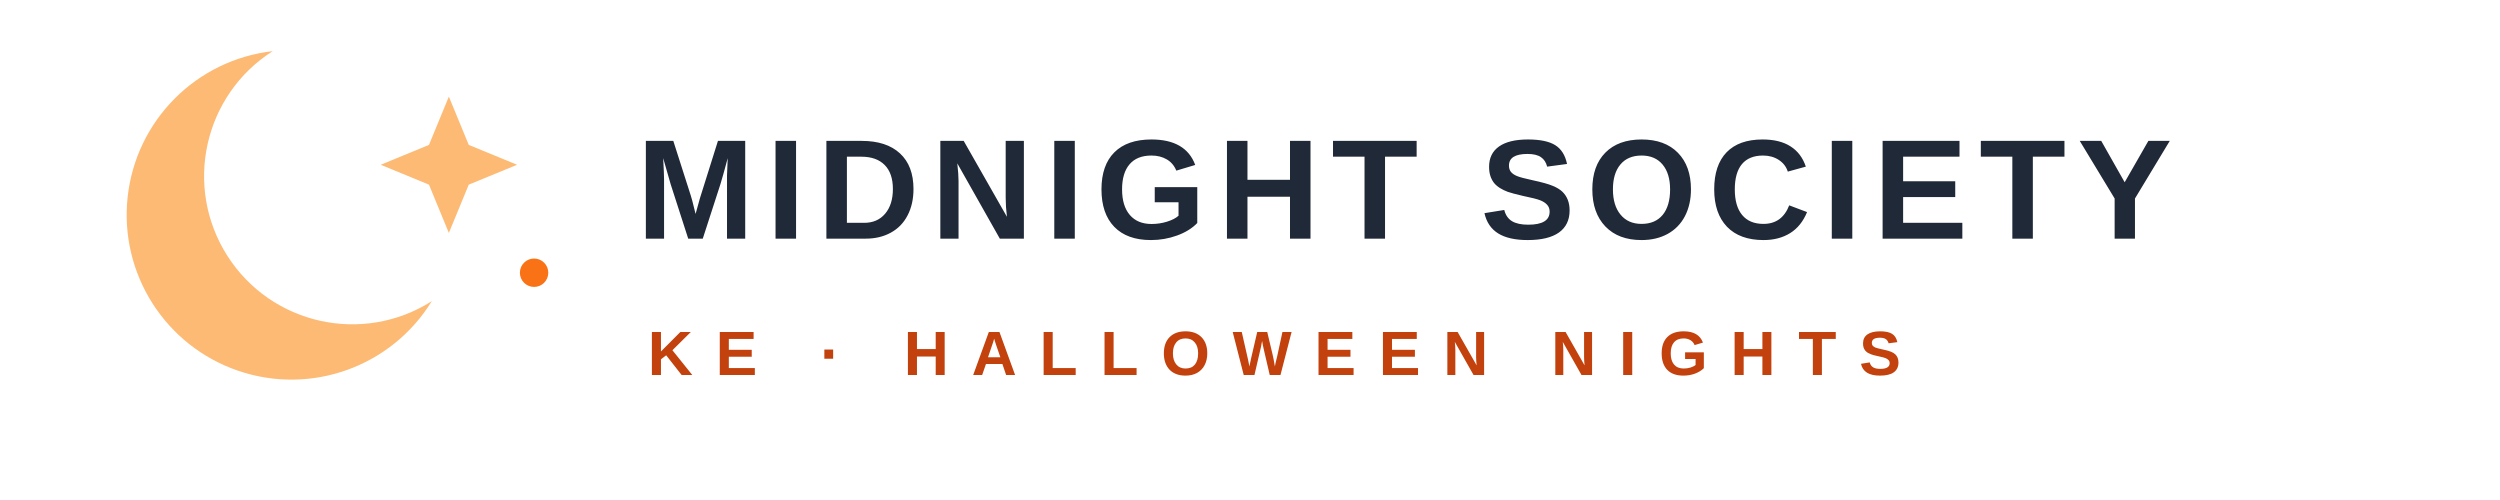
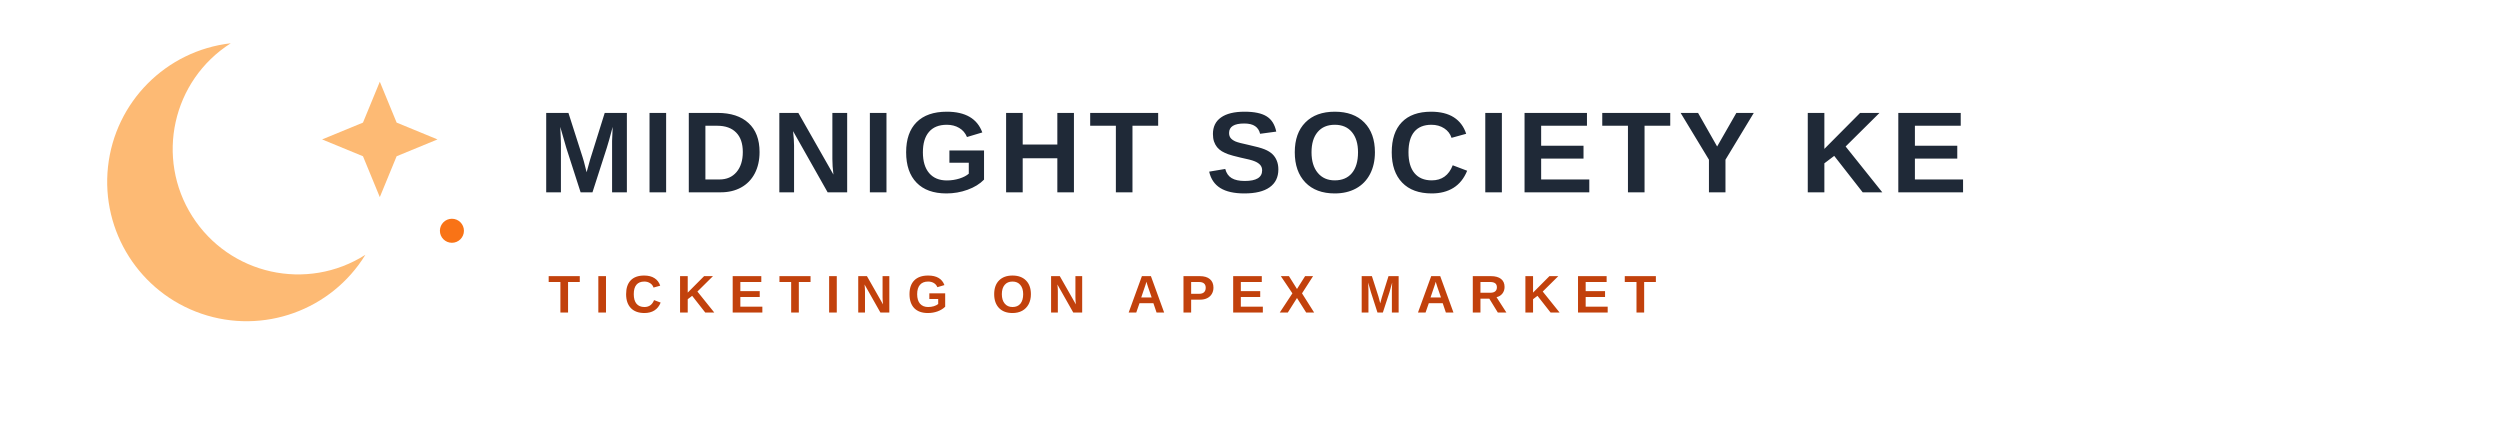
- <svg xmlns="http://www.w3.org/2000/svg" width="440" height="88" viewBox="0 0 440 88" fill="none">
+ <svg xmlns="http://www.w3.org/2000/svg" width="520" height="88" viewBox="0 0 520 88" fill="none">
  <path d="M48 9a29 29 0 1 0 28 44A24 24 0 0 1 48 9Z" fill="#FDBA74" />
  <path d="m79 17 3.5 8.5L91 29l-8.5 3.5L79 41l-3.5-8.5L67 29l8.5-3.5L79 17Z" fill="#FDBA74" />
  <circle cx="94" cy="48" r="2.5" fill="#F97316" />
-   <text x="112" y="42" fill="#1F2937" font-family="Arial, Helvetica, sans-serif" font-size="25" font-weight="700" letter-spacing="2">MIDNIGHT SOCIETY</text>
-   <text x="114" y="66" fill="#C2410C" font-family="Arial, Helvetica, sans-serif" font-size="11" font-weight="700" letter-spacing="4">KE · HALLOWEEN NIGHTS</text>
+   <text x="112" y="40" fill="#1F2937" font-family="Arial, Helvetica, sans-serif" font-size="24" font-weight="700" letter-spacing="1.5">MIDNIGHT SOCIETY KE</text>
+   <text x="114" y="65" fill="#C2410C" font-family="Arial, Helvetica, sans-serif" font-size="11" font-weight="700" letter-spacing="3">TICKETING ON APEX MARKET</text>
</svg>
